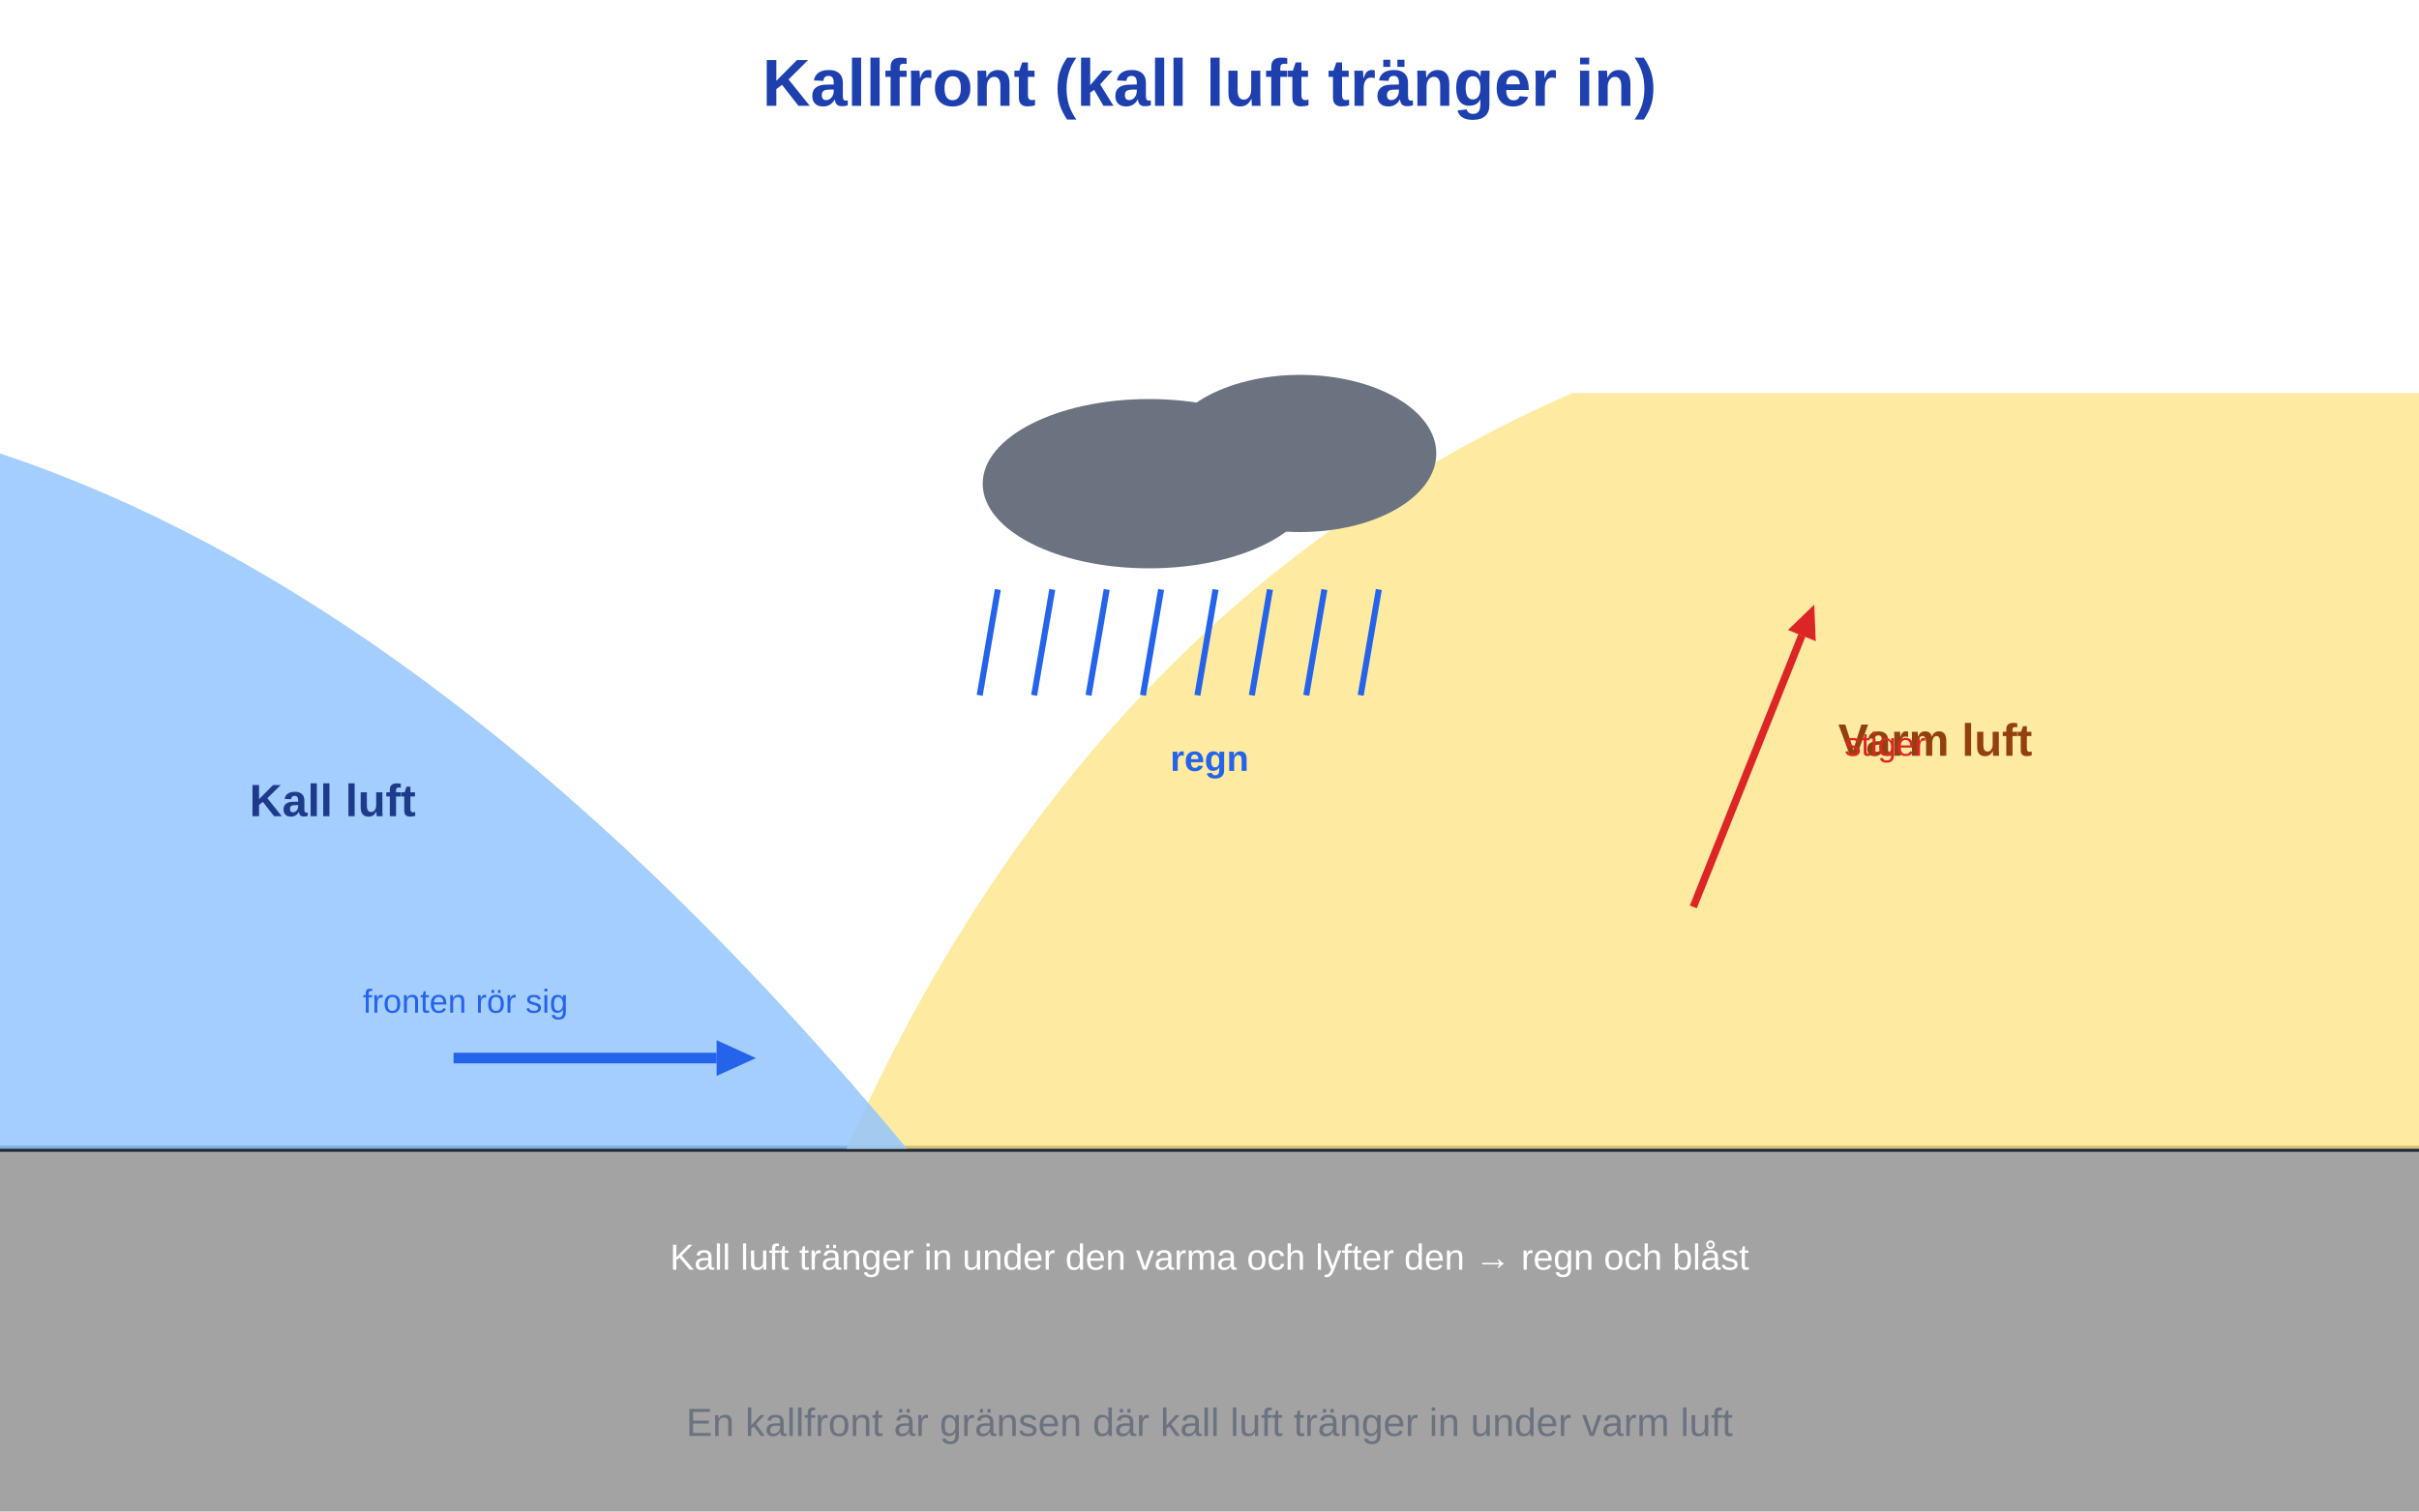
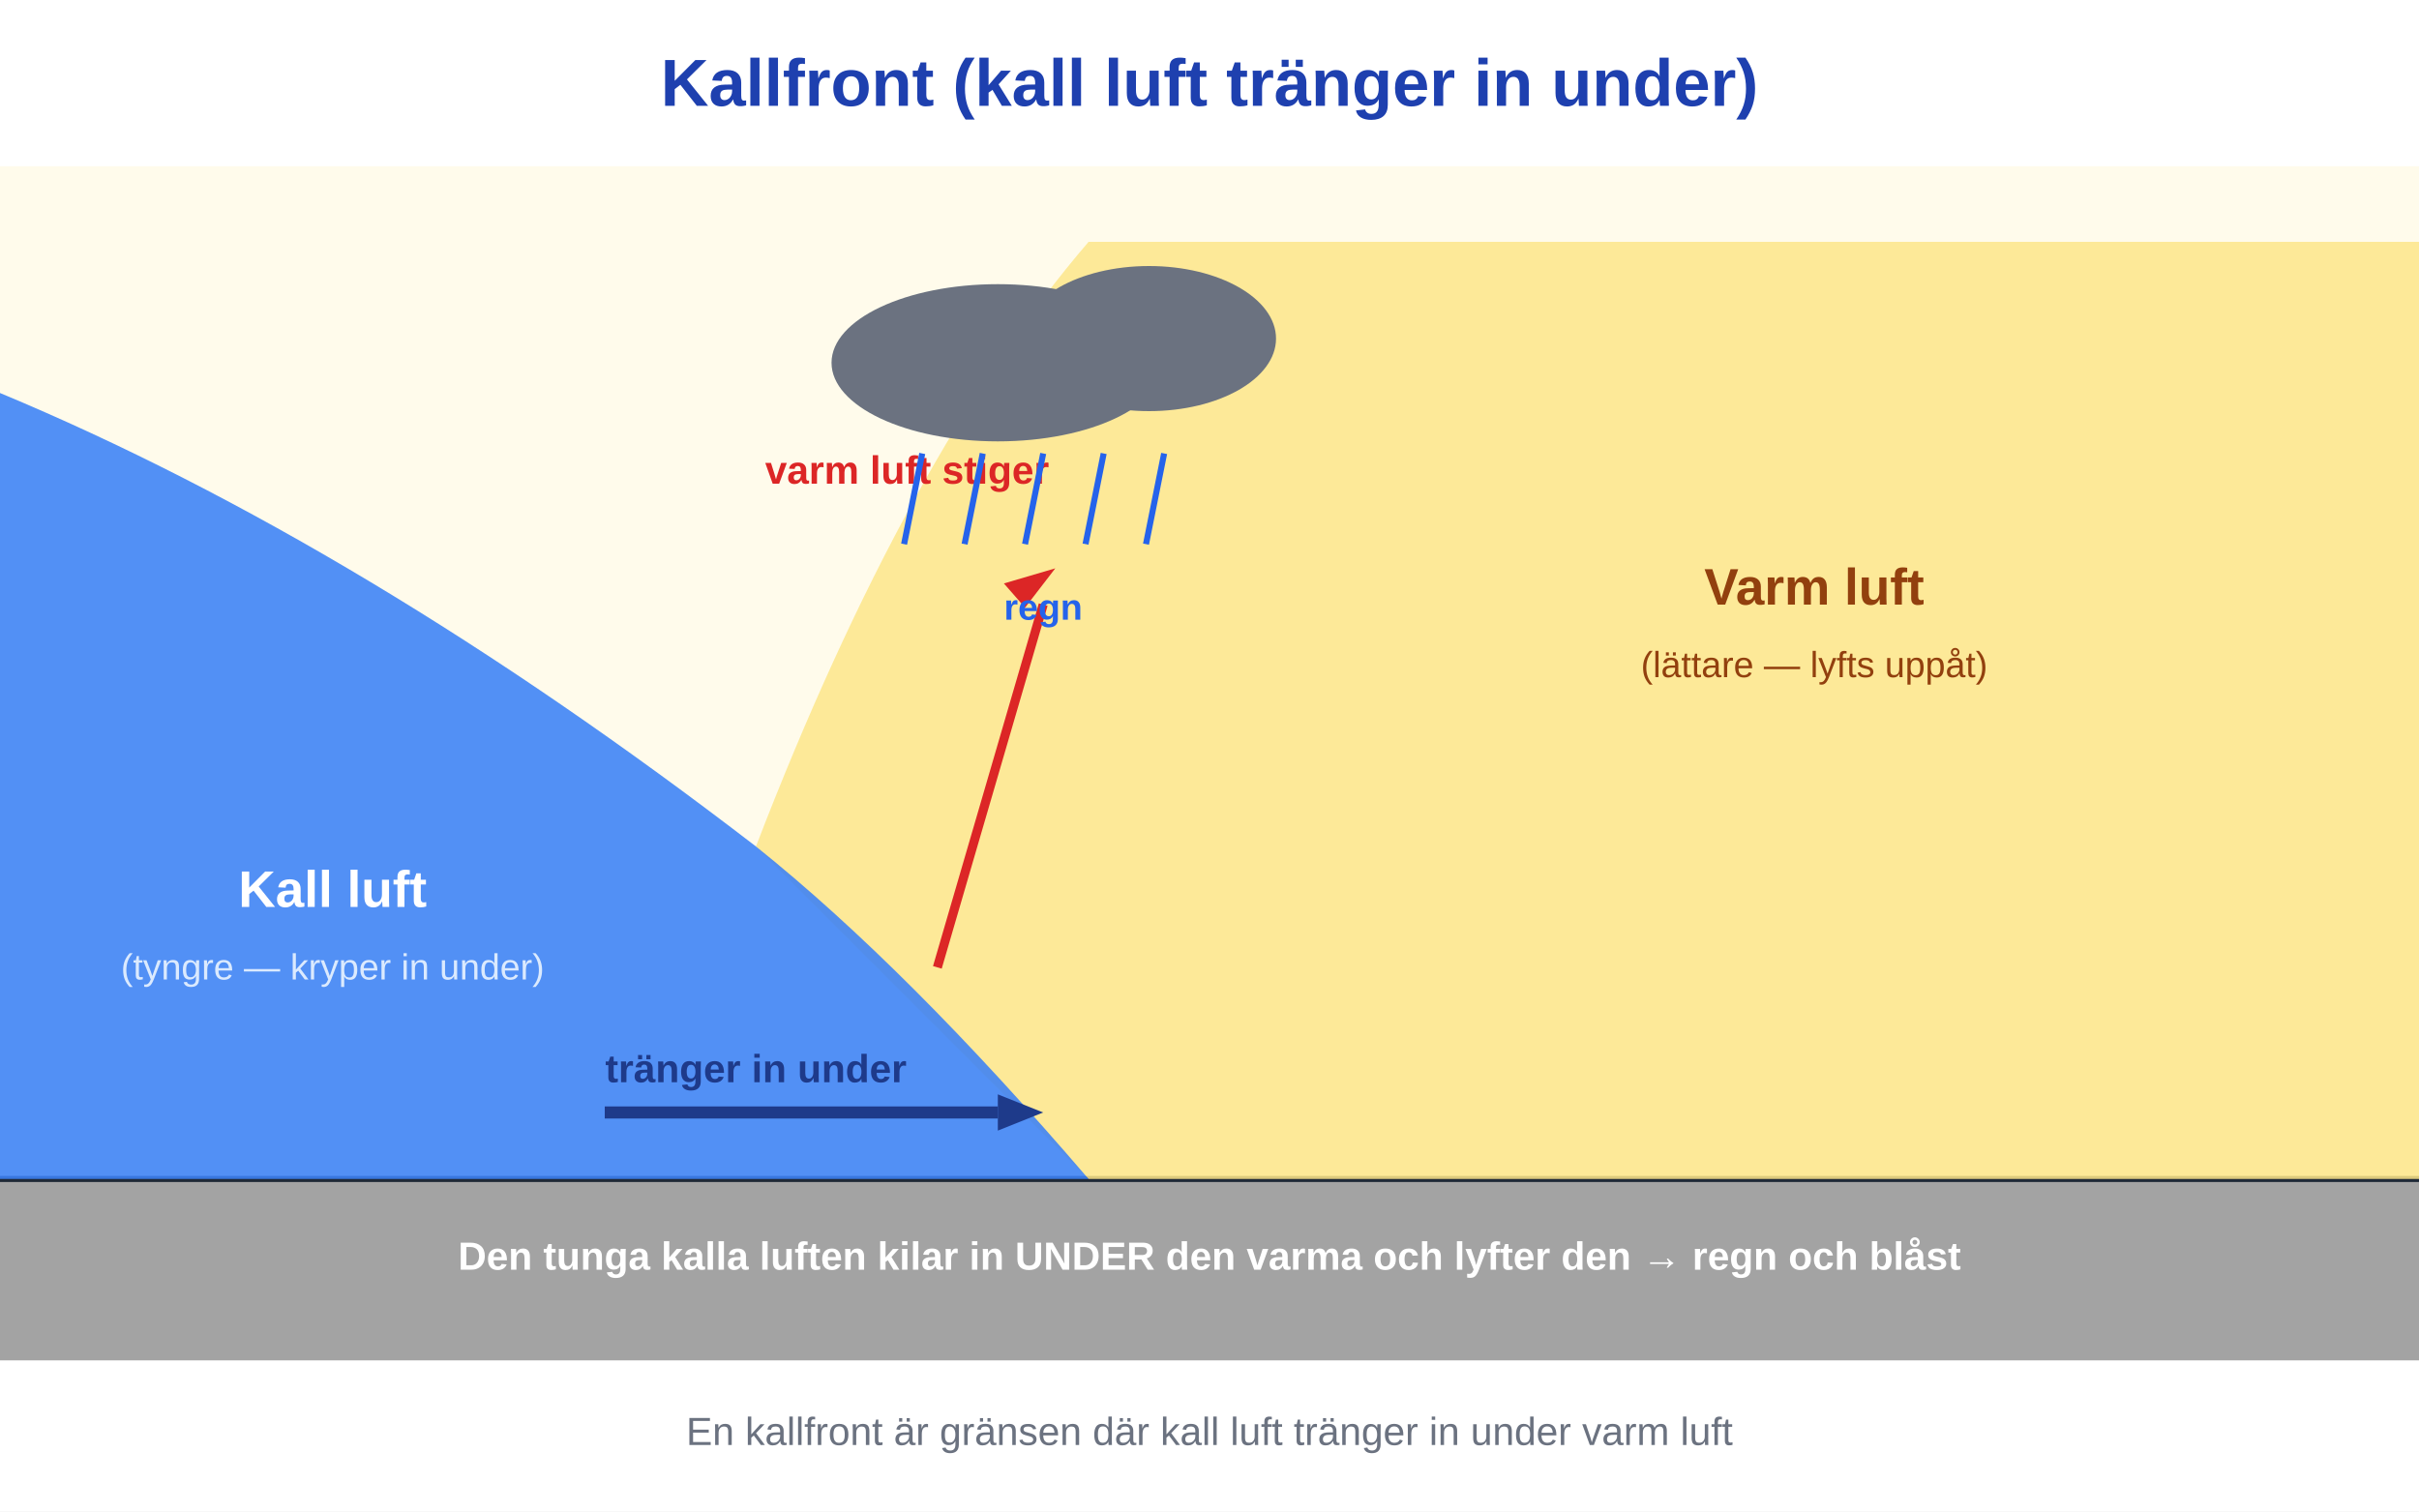
<svg xmlns="http://www.w3.org/2000/svg" viewBox="0 0 800 500" width="800" height="500">
  <rect width="800" height="500" fill="white" />
-   <text x="400" y="35" font-family="Arial,sans-serif" font-size="22" fill="#1e40af" text-anchor="middle" font-weight="bold">Kallfront (kall luft tränger in)</text>
-   <rect x="0" y="380" width="800" height="120" fill="#a3a3a3" />
-   <line x1="0" y1="380" x2="800" y2="380" stroke="#1f2937" stroke-width="2" />
-   <path d="M 280 380 Q 360 200 520 130 L 800 130 L 800 380 Z" fill="#fde68a" fill-opacity="0.8" />
-   <text x="640" y="250" font-family="Arial,sans-serif" font-size="15" fill="#92400e" text-anchor="middle" font-weight="bold">Varm luft</text>
-   <line x1="560.0" y1="300.0" x2="595.9" y2="210.2" stroke="#dc2626" stroke-width="2.5" />
-   <polygon points="600.0,200.0 600.5,212.1 591.3,208.4" fill="#dc2626" />
-   <text x="610" y="250" font-family="Arial,sans-serif" font-size="11" fill="#dc2626" text-anchor="start">stiger</text>
-   <path d="M 0 380 L 0 150 Q 150 200 300 380 Z" fill="#93c5fd" fill-opacity="0.85" />
-   <text x="110" y="270" font-family="Arial,sans-serif" font-size="15" fill="#1e3a8a" text-anchor="middle" font-weight="bold">Kall luft</text>
-   <line x1="150.0" y1="350.0" x2="237.0" y2="350.0" stroke="#2563eb" stroke-width="3.5" />
-   <polygon points="250.0,350.0 237.0,355.9 237.0,344.1" fill="#2563eb" />
-   <text x="120" y="335" font-family="Arial,sans-serif" font-size="11" fill="#2563eb" text-anchor="start">fronten rör sig</text>
-   <ellipse cx="380" cy="160" rx="55" ry="28" fill="#6b7280" />
-   <ellipse cx="430" cy="150" rx="45" ry="26" fill="#6b7280" />
-   <line x1="330" y1="195" x2="324" y2="230" stroke="#2563eb" stroke-width="2" />
-   <line x1="348" y1="195" x2="342" y2="230" stroke="#2563eb" stroke-width="2" />
-   <line x1="366" y1="195" x2="360" y2="230" stroke="#2563eb" stroke-width="2" />
-   <line x1="384" y1="195" x2="378" y2="230" stroke="#2563eb" stroke-width="2" />
-   <line x1="402" y1="195" x2="396" y2="230" stroke="#2563eb" stroke-width="2" />
-   <line x1="420" y1="195" x2="414" y2="230" stroke="#2563eb" stroke-width="2" />
-   <line x1="438" y1="195" x2="432" y2="230" stroke="#2563eb" stroke-width="2" />
-   <line x1="456" y1="195" x2="450" y2="230" stroke="#2563eb" stroke-width="2" />
-   <text x="400" y="255" font-family="Arial,sans-serif" font-size="12" fill="#2563eb" text-anchor="middle" font-weight="bold">regn</text>
-   <text x="400" y="420" font-family="Arial,sans-serif" font-size="12" fill="white" text-anchor="middle">Kall luft tränger in under den varma och lyfter den → regn och blåst</text>
-   <text x="400" y="475" font-family="Arial,sans-serif" font-size="13" fill="#6b7280" text-anchor="middle">En kallfront är gränsen där kall luft tränger in under varm luft</text>
+   <text x="400" y="35" font-family="Arial,sans-serif" font-size="22" fill="#1e40af" text-anchor="middle" font-weight="bold">Kallfront (kall luft tränger in under)</text>
+   <rect x="0" y="55" width="800" height="335" fill="#fffbeb" />
+   <rect x="0" y="390" width="800" height="60" fill="#a3a3a3" />
+   <line x1="0" y1="390" x2="800" y2="390" stroke="#1f2937" stroke-width="2" />
+   <path d="M 360 390 L 800 390 L 800 80 L 360 80 Q 300 150 250 280 Q 320 350 360 390 Z" fill="#fde68a" fill-opacity="0.85" />
+   <text x="600" y="200" font-family="Arial,sans-serif" font-size="17" fill="#92400e" text-anchor="middle" font-weight="bold">Varm luft</text>
+   <text x="600" y="224" font-family="Arial,sans-serif" font-size="12" fill="#92400e" text-anchor="middle">(lättare — lyfts uppåt)</text>
+   <line x1="310" y1="320" x2="345" y2="200" stroke="#dc2626" stroke-width="3" />
+   <polygon points="349,188 339,201 332,193" fill="#dc2626" />
+   <text x="300" y="160" font-family="Arial,sans-serif" font-size="13" fill="#dc2626" text-anchor="middle" font-weight="bold">varm luft stiger</text>
+   <path d="M 0 390 L 0 130 Q 120 180 250 280 Q 300 320 360 390 Z" fill="#3b82f6" fill-opacity="0.88" />
+   <text x="110" y="300" font-family="Arial,sans-serif" font-size="17" fill="white" text-anchor="middle" font-weight="bold">Kall luft</text>
+   <text x="110" y="324" font-family="Arial,sans-serif" font-size="12" fill="#dbeafe" text-anchor="middle">(tyngre — kryper in under)</text>
+   <line x1="200" y1="368" x2="330" y2="368" stroke="#1e3a8a" stroke-width="4" />
+   <polygon points="345,368 330,374 330,362" fill="#1e3a8a" />
+   <text x="250" y="358" font-family="Arial,sans-serif" font-size="13" fill="#1e3a8a" text-anchor="middle" font-weight="bold">tränger in under</text>
+   <ellipse cx="330" cy="120" rx="55" ry="26" fill="#6b7280" />
+   <ellipse cx="380" cy="112" rx="42" ry="24" fill="#6b7280" />
+   <line x1="305" y1="150" x2="299" y2="180" stroke="#2563eb" stroke-width="2" />
+   <line x1="325" y1="150" x2="319" y2="180" stroke="#2563eb" stroke-width="2" />
+   <line x1="345" y1="150" x2="339" y2="180" stroke="#2563eb" stroke-width="2" />
+   <line x1="365" y1="150" x2="359" y2="180" stroke="#2563eb" stroke-width="2" />
+   <line x1="385" y1="150" x2="379" y2="180" stroke="#2563eb" stroke-width="2" />
+   <text x="345" y="205" font-family="Arial,sans-serif" font-size="12" fill="#2563eb" text-anchor="middle" font-weight="bold">regn</text>
+   <text x="400" y="420" font-family="Arial,sans-serif" font-size="13" fill="white" text-anchor="middle" font-weight="bold">Den tunga kalla luften kilar in UNDER den varma och lyfter den → regn och blåst</text>
+   <text x="400" y="478" font-family="Arial,sans-serif" font-size="13" fill="#6b7280" text-anchor="middle">En kallfront är gränsen där kall luft tränger in under varm luft</text>
</svg>
